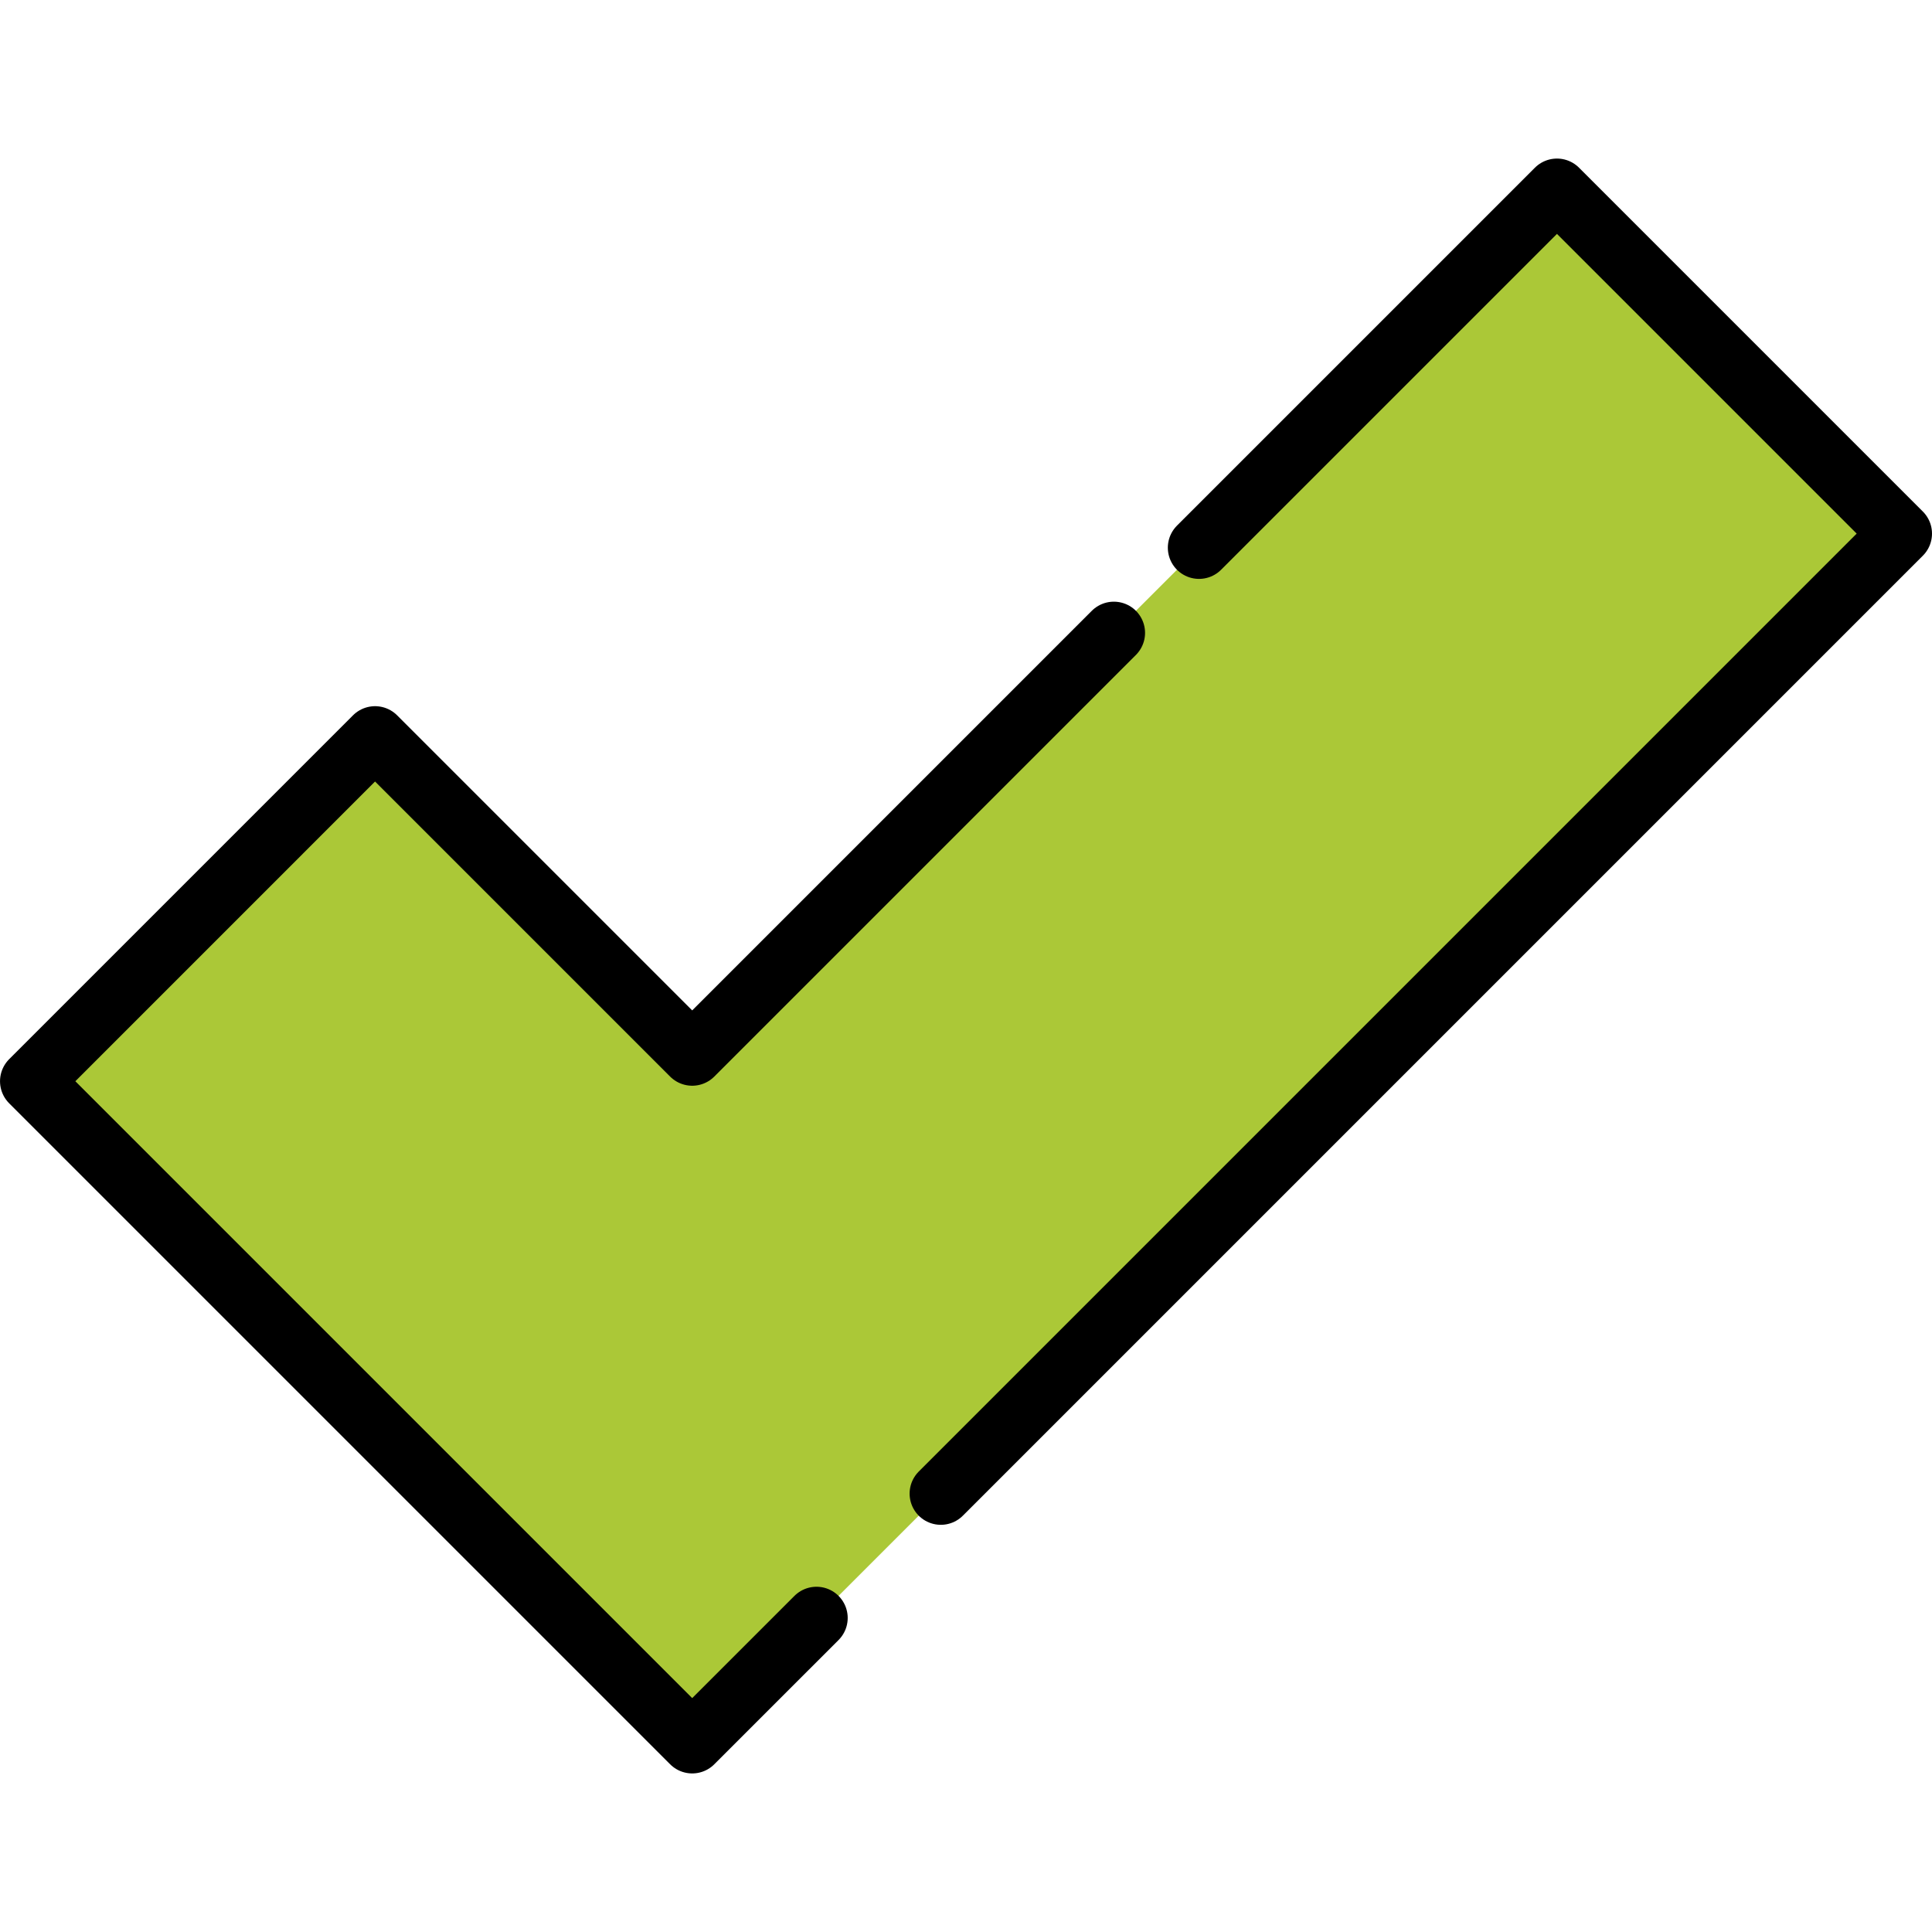
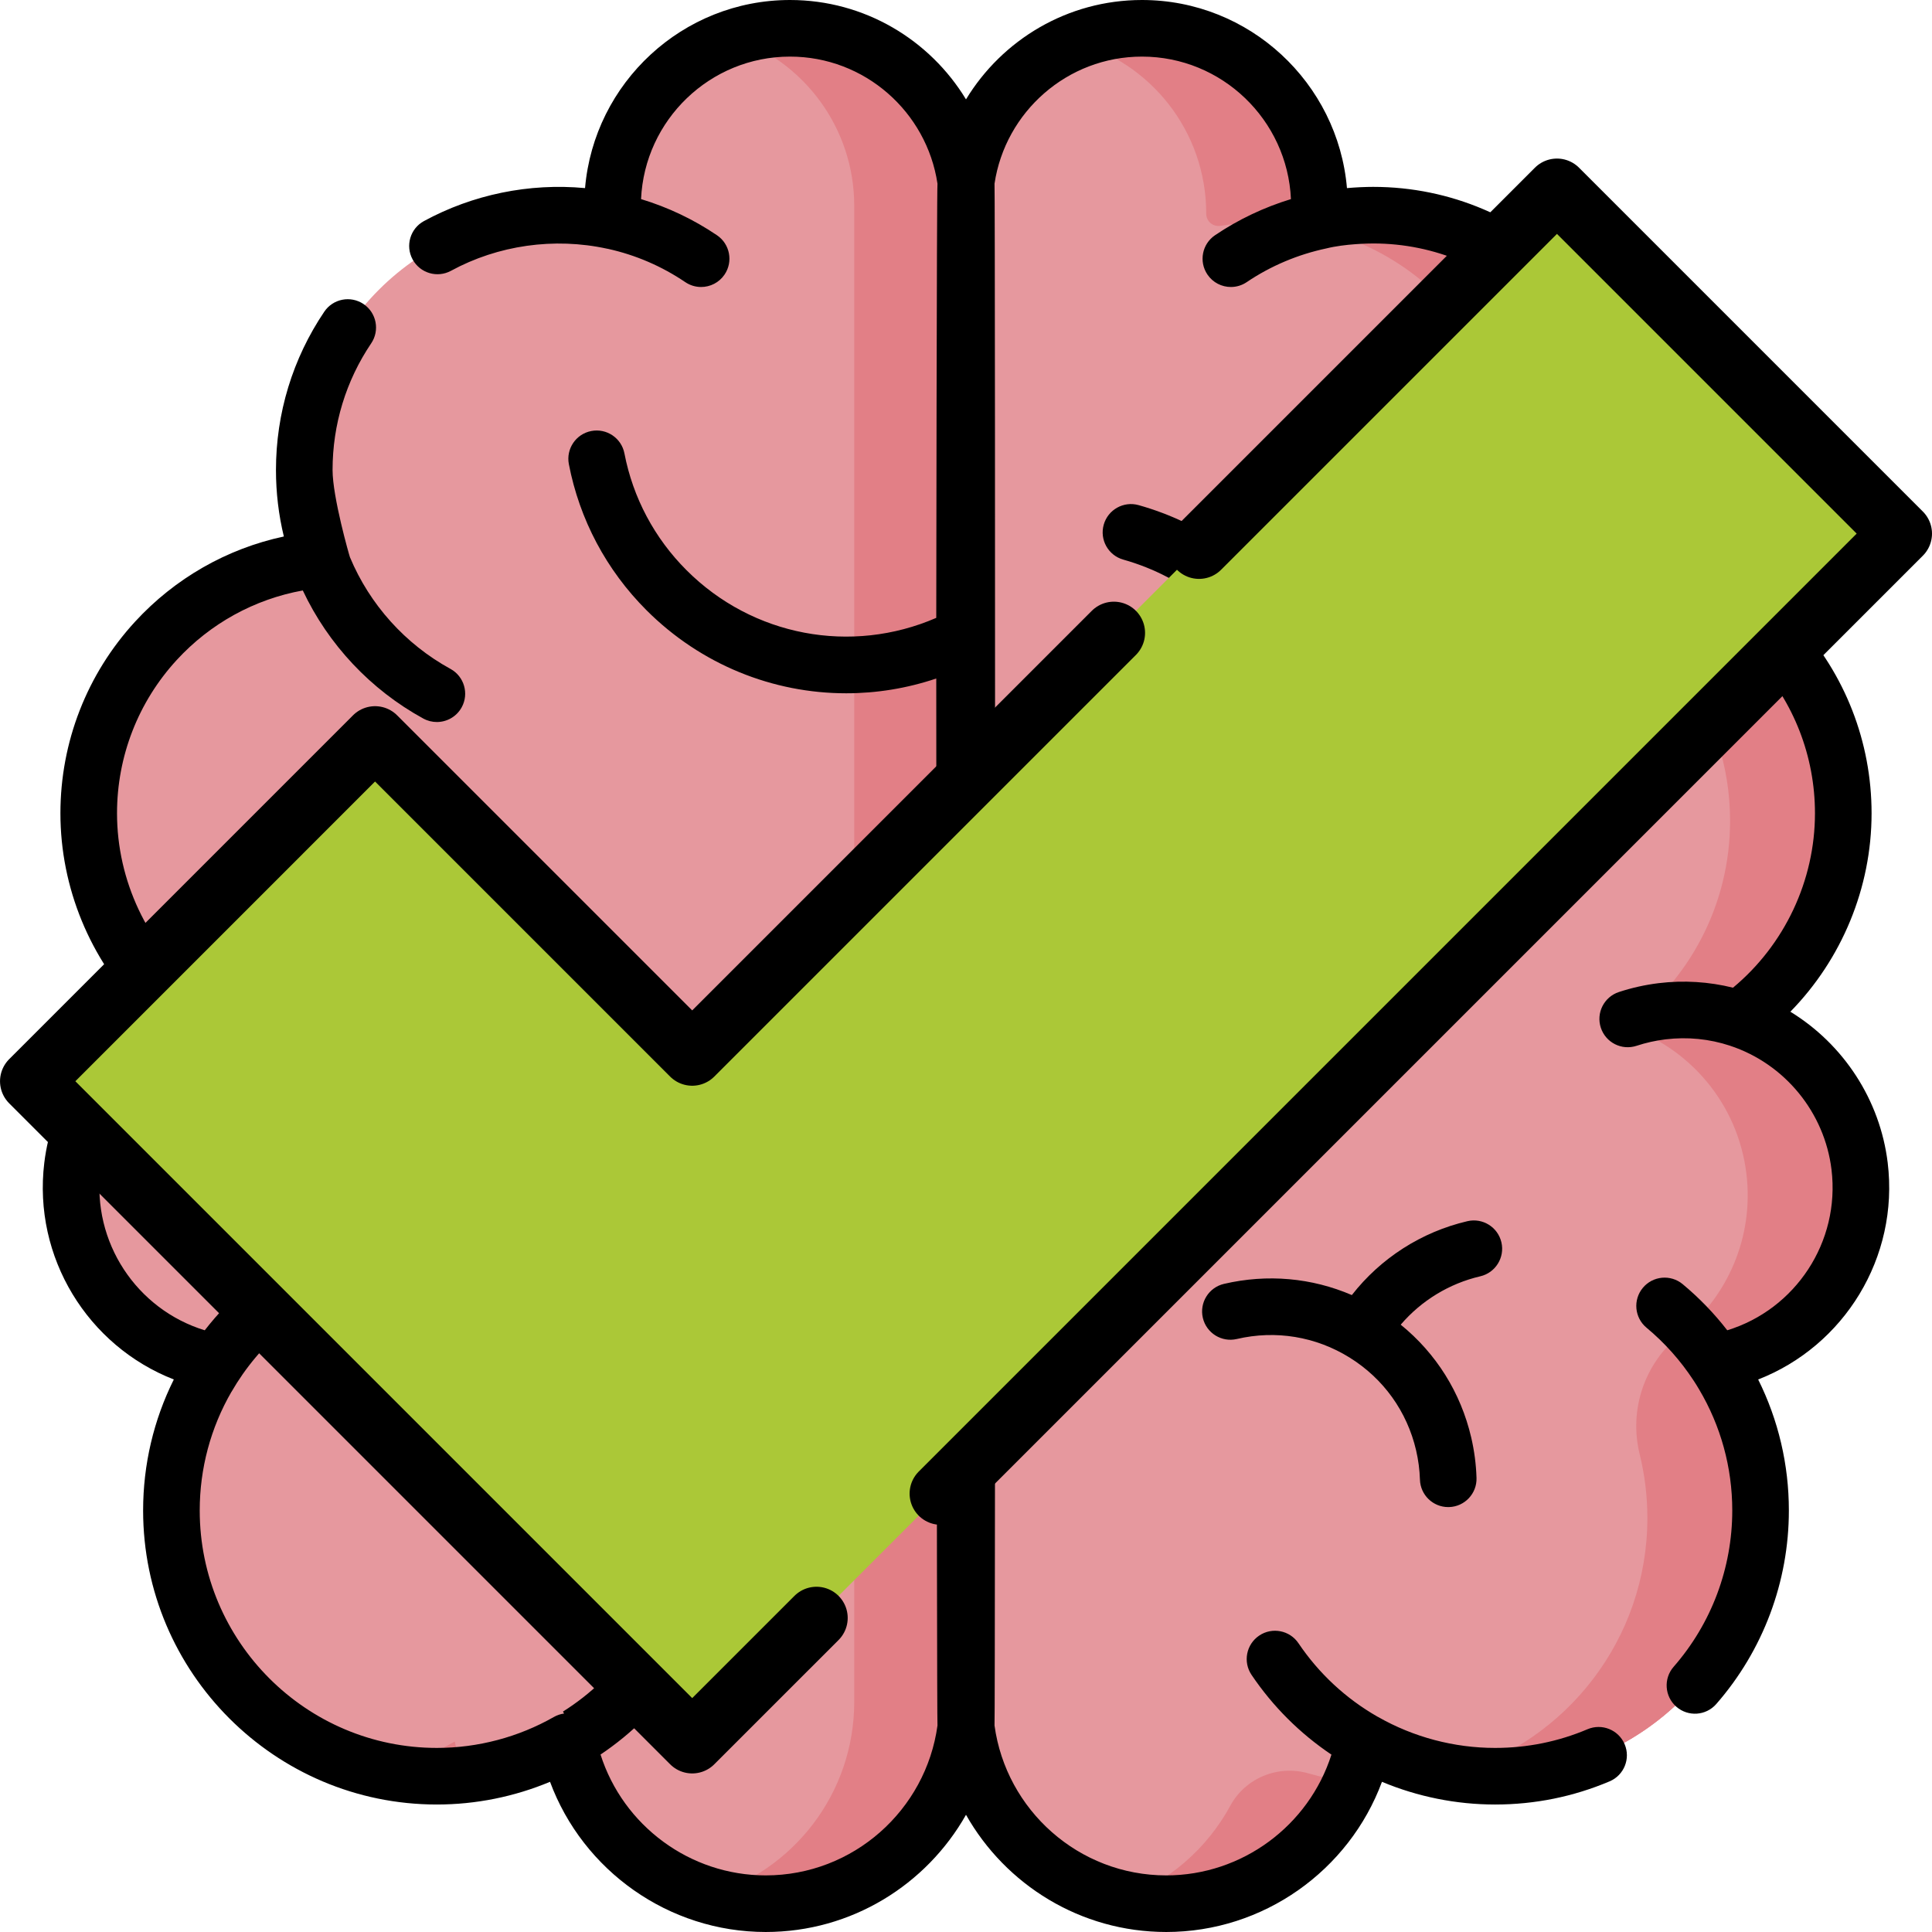
<svg xmlns="http://www.w3.org/2000/svg" width="500" height="500" viewBox="0 0 132.292 132.292" version="1.1" id="svg8">
  <defs id="defs2" />
-   <g id="layer1" transform="translate(0,-164.7083)" style="display:inline" />
+   <g id="layer1" transform="translate(0,-164.7083)" style="display:inline">
+     <g id="g847" transform="matrix(0.2583822,0,0,0.2583822,2.6169005e-4,164.7083)">
+       <path id="path815" d="m 209.361,7.5 c -25.969,0 -47.022,21.075 -47.022,47.072 0,1.354 0.07,2.69 0.182,4.015 -4.651,-1.015 -9.476,-1.565 -14.43,-1.565 -37.255,0 -67.456,30.234 -67.456,67.529 0,8.353 1.525,16.347 4.295,23.732 -34.424,3.059 -61.419,31.989 -61.419,67.246 0,22.376 10.879,42.201 27.624,54.489 -16.755,5.544 -29.684,20.337 -31.951,39.035 -3.014,24.856 13.911,47.526 38.195,51.964 -7.545,11.221 -11.95,24.732 -11.95,39.275 0,38.895 31.496,70.424 70.348,70.424 12.638,0 24.487,-3.353 34.738,-9.194 4.889,24.507 26.494,42.976 52.413,42.976 29.522,0 53.455,-23.958 53.455,-53.513 V 54.572 C 256.382,28.575 235.33,7.5 209.361,7.5 Z" style="fill:#e6989e" />
+       <path id="path817" d="m 120.514,461.524 c -6.073,3.46 -12.71,6.039 -19.737,7.573 4.835,1.052 9.85,1.621 15,1.621 2.467,0 4.903,-0.132 7.305,-0.381 -1.097,-2.83 -1.962,-5.775 -2.568,-8.813 z" style="fill:#e27f86" />
+       <path id="path819" d="m 209.361,7.5 c -5.247,0 -10.288,0.873 -15,2.461 18.611,6.269 32.021,23.867 32.021,44.612 v 396.415 c 0,24.34 -16.239,44.871 -38.459,51.362 4.761,1.392 9.793,2.15 15.004,2.15 29.522,0 53.455,-23.958 53.455,-53.512 V 54.572 C 256.382,28.575 235.33,7.5 209.361,7.5 Z" style="fill:#e27f86" />
+       <g id="g829" style="fill:#e6989e">
+         <path id="path821" d="m 485.568,340.372 c 5.81,-8.942 8.632,-19.9 7.248,-31.318 -3.129,-25.808 -26.564,-44.19 -52.344,-41.058 -3.155,0.383 -6.2,1.071 -9.107,2.031" />
+         <path id="path823" d="m 396.224,183.842 c 20.939,-11.462 35.141,-33.716 35.141,-59.291 0,-37.295 -30.201,-67.529 -67.456,-67.529 -13.97,0 -26.949,4.252 -37.715,11.533" />
+         <path id="path825" d="m 337.889,439.668 c 12.642,18.733 34.051,31.049 58.334,31.049 38.852,0 70.348,-31.53 70.348,-70.424 0,-21.801 -9.895,-41.288 -25.434,-54.206" />
+         <path id="path827" d="m 302.639,7.5 c 25.969,0 47.022,21.075 47.022,47.072 0,1.354 -0.07,2.69 -0.182,4.015 4.651,-1.015 9.475,-1.565 14.431,-1.565 37.255,0 67.456,30.234 67.456,67.529 0,8.353 -1.525,16.347 -4.295,23.732 34.424,3.059 61.419,31.989 61.419,67.246 0,22.376 -10.879,42.201 -27.624,54.489 16.755,5.544 29.684,20.337 31.951,39.035 3.014,24.856 -13.911,47.526 -38.195,51.964 7.545,11.221 11.95,24.732 11.95,39.275 0,38.895 -31.496,70.424 -70.348,70.424 -12.638,0 -24.487,-3.353 -34.738,-9.194 -4.889,24.507 -26.494,42.976 -52.413,42.976 -29.522,0 -53.455,-23.958 -53.455,-53.513 V 54.572 C 255.617,28.575 276.67,7.5 302.639,7.5 Z" />
+       </g>
+       <path id="path831" d="m 326.061,478.51 c -6.162,11.347 -16.304,20.214 -28.551,24.72 3.725,0.823 7.59,1.269 11.562,1.269 21.975,0 40.844,-13.279 49.059,-32.255 -3.903,-0.45 -7.708,-1.219 -11.39,-2.28 -8.03,-2.315 -16.692,1.202 -20.68,8.546 z" style="fill:#e27f86" />
+       <path id="path833" d="m 492.816,309.054 c -2.267,-18.699 -15.197,-33.491 -31.951,-39.035 16.744,-12.288 27.624,-32.113 27.624,-54.489 0,-35.257 -26.994,-64.187 -61.419,-67.246 2.77,-7.385 4.295,-15.378 4.295,-23.732 0,-37.295 -30.201,-67.529 -67.456,-67.529 -4.955,0 -9.78,0.55 -14.431,1.565 0.112,-1.325 0.182,-2.661 0.182,-4.015 0,-25.997 -21.052,-47.072 -47.022,-47.072 -6.362,0 -12.426,1.272 -17.96,3.564 20.135,5.325 34.982,23.678 34.982,45.509 v 0.041 c -0.002,2.022 1.774,3.547 3.772,3.232 3.414,-0.538 6.912,-0.823 10.477,-0.823 37.255,0 67.456,30.234 67.456,67.529 0,2.269 -0.113,4.512 -0.332,6.723 -0.896,9.024 4.273,17.631 12.807,20.699 26.03,9.358 44.649,34.275 44.649,63.555 0,22.377 -10.879,42.202 -27.624,54.489 16.755,5.544 29.684,20.337 31.951,39.035 2.042,16.843 -5.071,32.683 -17.426,42.525 -9.563,7.619 -13.771,19.964 -10.853,31.838 1.329,5.407 2.034,11.059 2.034,16.876 0,32.094 -21.453,59.154 -50.78,67.642 3.404,0.509 6.885,0.782 10.432,0.782 38.852,0 70.348,-31.53 70.348,-70.424 0,-14.543 -4.406,-28.055 -11.95,-39.275 24.283,-4.438 41.208,-27.108 38.195,-51.964 z" style="fill:#e27f86" />
+       <path id="path835" style="fill:none;stroke:#000000;stroke-width:15;stroke-linecap:round;stroke-linejoin:round;stroke-miterlimit:10" d="" />
+       <g id="g845">
+         <path id="path837" d="m 392.288,338.234 c 4.034,-0.941 6.541,-4.975 5.6,-9.008 -0.941,-4.034 -4.976,-6.539 -9.008,-5.599 -12.145,2.834 -22.978,9.777 -30.627,19.58 -10.632,-4.577 -22.404,-5.645 -33.889,-2.965 -4.034,0.941 -6.541,4.975 -5.6,9.008 0.941,4.034 4.977,6.541 9.008,5.599 10.295,-2.403 20.906,-0.657 29.879,4.916 8.972,5.571 15.231,14.3 17.628,24.58 0.597,2.563 0.94,5.181 1.021,7.781 0.125,4.061 3.457,7.268 7.492,7.268 0.078,0 0.157,-0.001 0.236,-0.003 4.14,-0.128 7.393,-3.588 7.264,-7.728 -0.11,-3.589 -0.584,-7.196 -1.406,-10.722 -2.776,-11.914 -9.326,-22.307 -18.682,-29.887 5.459,-6.38 12.855,-10.9 21.084,-12.82 z" />
+         <path id="path839" d="m 164.313,348.147 c 0.266,-8.511 2.356,-17.058 6.371,-25.067 5.383,-10.741 13.743,-19.514 24.176,-25.37 3.612,-2.027 4.896,-6.599 2.869,-10.211 -2.027,-3.612 -6.598,-4.896 -10.211,-2.869 -13.055,7.328 -23.513,18.299 -30.244,31.728 -4.285,8.55 -6.806,17.589 -7.663,26.672 -16.962,7.108 -30.971,20.357 -38.882,37.008 -1.777,3.741 -0.186,8.215 3.556,9.993 1.039,0.494 2.135,0.728 3.214,0.728 2.805,0 5.495,-1.581 6.779,-4.283 5.449,-11.469 14.52,-20.918 25.599,-26.958 2.101,16.368 9.631,31.986 22.136,44.156 1.458,1.418 3.345,2.125 5.229,2.125 1.954,0 3.906,-0.759 5.376,-2.269 2.889,-2.969 2.824,-7.717 -0.145,-10.606 -12.272,-11.943 -18.55,-28.038 -18.171,-44.299 0.007,-0.16 0.014,-0.318 0.011,-0.478 z" />
+         <path id="path841" d="m 301.75,133.866 c -3.986,-1.122 -8.129,1.2 -9.252,5.187 -1.122,3.987 1.2,8.129 5.188,9.251 16.486,4.641 29.684,15.792 37.109,30.266 0.068,0.14 0.136,0.28 0.214,0.417 3.828,7.608 6.07,16.116 6.363,25.072 0.394,12.007 -2.768,23.706 -9.142,33.831 -2.207,3.505 -1.154,8.136 2.351,10.343 1.241,0.782 2.623,1.154 3.989,1.154 2.491,0 4.928,-1.241 6.353,-3.505 7.977,-12.67 11.933,-27.302 11.44,-42.314 -0.313,-9.559 -2.411,-18.706 -5.992,-27.096 11.515,-14.339 17.505,-32.668 16.513,-51.075 -0.223,-4.136 -3.782,-7.303 -7.893,-7.086 -4.137,0.223 -7.309,3.757 -7.086,7.893 0.683,12.679 -2.781,25.312 -9.635,35.906 -9.654,-13.384 -23.723,-23.516 -40.52,-28.244 z" />
+         <path id="path843" d="m 500.261,308.151 c -2.027,-16.719 -11.751,-31.438 -25.797,-40.034 13.641,-13.929 21.523,-32.855 21.523,-52.587 0,-18.867 -7.024,-36.898 -19.778,-50.773 -10.592,-11.521 -24.352,-19.353 -39.433,-22.58 1.388,-5.749 2.088,-11.647 2.088,-17.624 0,-41.371 -33.625,-75.029 -74.956,-75.029 -1.055,0 -2.112,0.03 -3.168,0.075 -0.231,0.01 -0.463,0.022 -0.694,0.034 -1.013,0.052 -2.024,0.121 -3.032,0.213 -0.018,0.002 -0.037,0.002 -0.055,0.004 C 354.559,21.959 331.114,0 302.639,0 282.894,0 265.568,10.561 256,26.334 246.432,10.561 229.106,0 209.361,0 c -28.475,0 -51.92,21.96 -54.319,49.849 -14.811,-1.387 -29.765,1.708 -42.688,8.735 -3.639,1.979 -4.984,6.533 -3.006,10.172 1.979,3.638 6.529,4.984 10.172,3.006 12.442,-6.767 27.288,-8.926 41.402,-5.847 0.062,0.014 0.125,0.018 0.187,0.029 7.342,1.627 14.238,4.592 20.495,8.824 1.288,0.871 2.749,1.289 4.195,1.289 2.406,0 4.77,-1.156 6.22,-3.299 2.32,-3.431 1.42,-8.094 -2.012,-10.414 -6.236,-4.218 -12.988,-7.417 -20.122,-9.581 C 170.834,31.779 188.175,15 209.361,15 c 19.79,0 36.227,14.641 39.081,33.674 -0.209,1.939 -0.324,115.068 -0.324,115.068 -22.503,9.76 -48.625,4.926 -66.184,-12.634 -8.496,-8.496 -14.186,-19.195 -16.453,-30.942 -0.784,-4.066 -4.711,-6.729 -8.786,-5.942 -4.067,0.785 -6.728,4.719 -5.942,8.786 2.838,14.699 9.953,28.084 20.574,38.705 14.452,14.452 33.544,22.014 52.929,22.014 8.006,0 16.063,-1.293 23.863,-3.92 0,0 0.111,275.405 0.324,277.475 -3.078,22.401 -22.309,39.716 -45.516,39.716 -20.125,0 -37.788,-13.201 -43.778,-32.026 8.232,-5.521 15.457,-12.633 21.178,-21.111 2.317,-3.433 1.412,-8.095 -2.021,-10.412 -3.433,-2.318 -8.095,-1.412 -10.412,2.021 -4.992,7.396 -11.393,13.518 -18.708,18.116 0.104,0.167 0.197,0.344 0.295,0.516 -0.93,0.129 -1.841,0.426 -2.68,0.903 -9.427,5.371 -20.154,8.21 -31.024,8.21 -34.655,0 -62.849,-28.228 -62.849,-62.924 0,-11.13 2.9,-21.917 8.41,-31.453 0.002,0.005 0.005,0.009 0.007,0.013 3.682,-6.383 8.486,-12.156 14.312,-16.998 3.185,-2.648 3.62,-7.377 0.973,-10.562 -2.648,-3.185 -7.375,-3.622 -10.563,-0.973 -4.418,3.673 -8.36,7.78 -11.807,12.222 -18.051,-5.526 -29.96,-23.383 -27.632,-42.585 1.836,-15.143 12.38,-28.025 26.862,-32.817 0.013,-0.004 0.026,-0.012 0.039,-0.016 5.436,-1.794 11.242,-2.394 17.093,-1.682 2.613,0.318 5.19,0.892 7.661,1.708 3.934,1.3 8.175,-0.838 9.473,-4.772 1.298,-3.934 -0.838,-8.175 -4.771,-9.473 -3.408,-1.125 -6.958,-1.917 -10.553,-2.354 -6.695,-0.813 -13.351,-0.384 -19.708,1.194 -13.658,-11.358 -21.713,-28.374 -21.713,-46.215 0,-15.097 5.619,-29.523 15.821,-40.622 8.912,-9.694 20.624,-16.119 33.412,-18.431 6.749,14.336 17.983,26.31 31.931,33.944 1.143,0.626 2.377,0.922 3.594,0.922 2.652,0 5.223,-1.41 6.586,-3.9 1.988,-3.634 0.655,-8.191 -2.979,-10.18 -11.946,-6.539 -21.408,-17.053 -26.641,-29.604 -0.138,-0.33 -4.602,-15.86 -4.602,-23.107 0,-12.032 3.54,-23.637 10.237,-33.561 2.317,-3.433 1.412,-8.095 -2.021,-10.412 -3.434,-2.317 -8.095,-1.412 -10.412,2.021 -8.376,12.412 -12.804,26.919 -12.804,41.952 0,5.977 0.7,11.876 2.088,17.624 -15.081,3.227 -28.841,11.059 -39.433,22.58 -12.754,13.875 -19.778,31.906 -19.778,50.773 0,19.733 7.883,38.659 21.524,52.587 -14.047,8.596 -23.771,23.315 -25.797,40.034 -3.045,25.11 11.567,48.565 34.326,57.425 -5.346,10.73 -8.137,22.561 -8.137,34.717 0,42.968 34.923,77.924 77.849,77.924 10.313,0 20.524,-2.063 29.988,-6.018 8.726,23.539 31.434,39.802 57.164,39.802 22.739,0 42.597,-12.537 53.073,-31.06 10.475,18.523 30.333,31.06 53.072,31.06 25.732,0 48.44,-16.262 57.162,-39.801 9.464,3.955 19.676,6.018 29.989,6.018 10.523,0 20.733,-2.068 30.349,-6.145 3.814,-1.618 5.593,-6.02 3.976,-9.833 -1.617,-3.813 -6.018,-5.594 -9.833,-3.976 -7.752,3.288 -15.991,4.955 -24.491,4.955 -10.871,0 -21.599,-2.839 -31.025,-8.21 -0.052,-0.03 -0.108,-0.051 -0.161,-0.079 -8.337,-4.77 -15.49,-11.393 -20.931,-19.456 -2.317,-3.434 -6.98,-4.339 -10.412,-2.021 -3.434,2.317 -4.339,6.978 -2.021,10.412 5.677,8.414 12.868,15.555 21.171,21.131 C 346.848,483.808 329.19,497 309.072,497 c -23.205,0 -42.437,-17.315 -45.513,-39.718 0.213,-2.07 0.209,-406.67 0,-408.609 C 266.412,29.641 282.849,15 302.639,15 c 21.186,0 38.528,16.78 39.476,37.764 -7.131,2.173 -13.948,5.402 -20.123,9.579 -3.431,2.321 -4.331,6.983 -2.01,10.414 1.449,2.143 3.813,3.299 6.219,3.299 1.445,0 2.907,-0.417 4.195,-1.289 6.359,-4.302 13.572,-7.334 21.071,-8.927 4.97,-1.246 11.454,-1.319 12.441,-1.319 33.06,0 59.956,26.929 59.956,60.029 0,7.246 -1.284,14.344 -3.817,21.098 -0.017,0.044 -0.026,0.091 -0.042,0.135 -5.065,13.406 -14.783,24.582 -27.383,31.479 -3.633,1.989 -4.966,6.547 -2.978,10.18 1.363,2.491 3.934,3.9 6.586,3.9 1.217,0 2.451,-0.297 3.595,-0.922 14.019,-7.674 25.174,-19.595 31.921,-33.946 12.792,2.311 24.505,8.736 33.419,18.432 10.202,11.099 15.821,25.525 15.821,40.622 0,17.844 -8.059,34.864 -21.721,46.222 -6.386,-1.587 -13.037,-2.009 -19.701,-1.201 -3.595,0.438 -7.145,1.229 -10.553,2.354 -3.934,1.298 -6.069,5.539 -4.771,9.473 1.298,3.934 5.537,6.069 9.473,4.772 2.47,-0.815 5.048,-1.39 7.661,-1.708 5.82,-0.707 11.626,-0.122 17.095,1.682 0.013,0.004 0.025,0.011 0.038,0.016 14.481,4.792 25.025,17.674 26.862,32.818 2.328,19.201 -9.58,37.056 -27.629,42.583 -3.469,-4.474 -7.415,-8.565 -11.81,-12.22 -3.185,-2.648 -7.914,-2.213 -10.561,0.972 -2.648,3.185 -2.214,7.914 0.972,10.562 4.851,4.033 9.021,8.725 12.454,13.966 0.235,0.359 0.47,0.717 0.697,1.08 0.262,0.419 0.516,0.844 0.768,1.27 5.767,9.699 8.809,20.729 8.809,32.124 0,15.251 -5.518,29.962 -15.536,41.422 -2.727,3.119 -2.408,7.857 0.71,10.583 3.118,2.726 7.856,2.408 10.583,-0.71 12.409,-14.194 19.243,-32.411 19.243,-51.294 0,-12.157 -2.79,-23.987 -8.136,-34.717 22.76,-8.861 37.373,-32.316 34.328,-57.426 z" />
+       </g>
+     </g>
+   </g>
  <g id="layer2" transform="translate(0,-164.7083)">
    <path style="opacity:1;fill:#abc837;fill-opacity:1;stroke:none;stroke-width:4.273;stroke-linecap:round;stroke-linejoin:round;stroke-miterlimit:4;stroke-dasharray:none;stroke-opacity:1;paint-order:markers fill stroke" d="M 106.611,177.703 47.397,236.916 25.681,215.2 2.137,238.745 47.397,284.005 130.155,201.248 Z" id="rect873" />
    <path style="opacity:1;fill:none;fill-opacity:1;stroke:#000000;stroke-width:4.273;stroke-linecap:round;stroke-linejoin:round;stroke-miterlimit:4;stroke-dasharray:none;stroke-opacity:1;paint-order:markers fill stroke" d="m 64.421,266.982 65.735,-65.735 -23.544,-23.545 -24.509,24.509 m -5.833,5.833 -28.872,28.872 -21.716,-21.716 -23.544,23.545 45.261,45.261 8.51,-8.51" id="rect873-7" />
  </g>
</svg>
